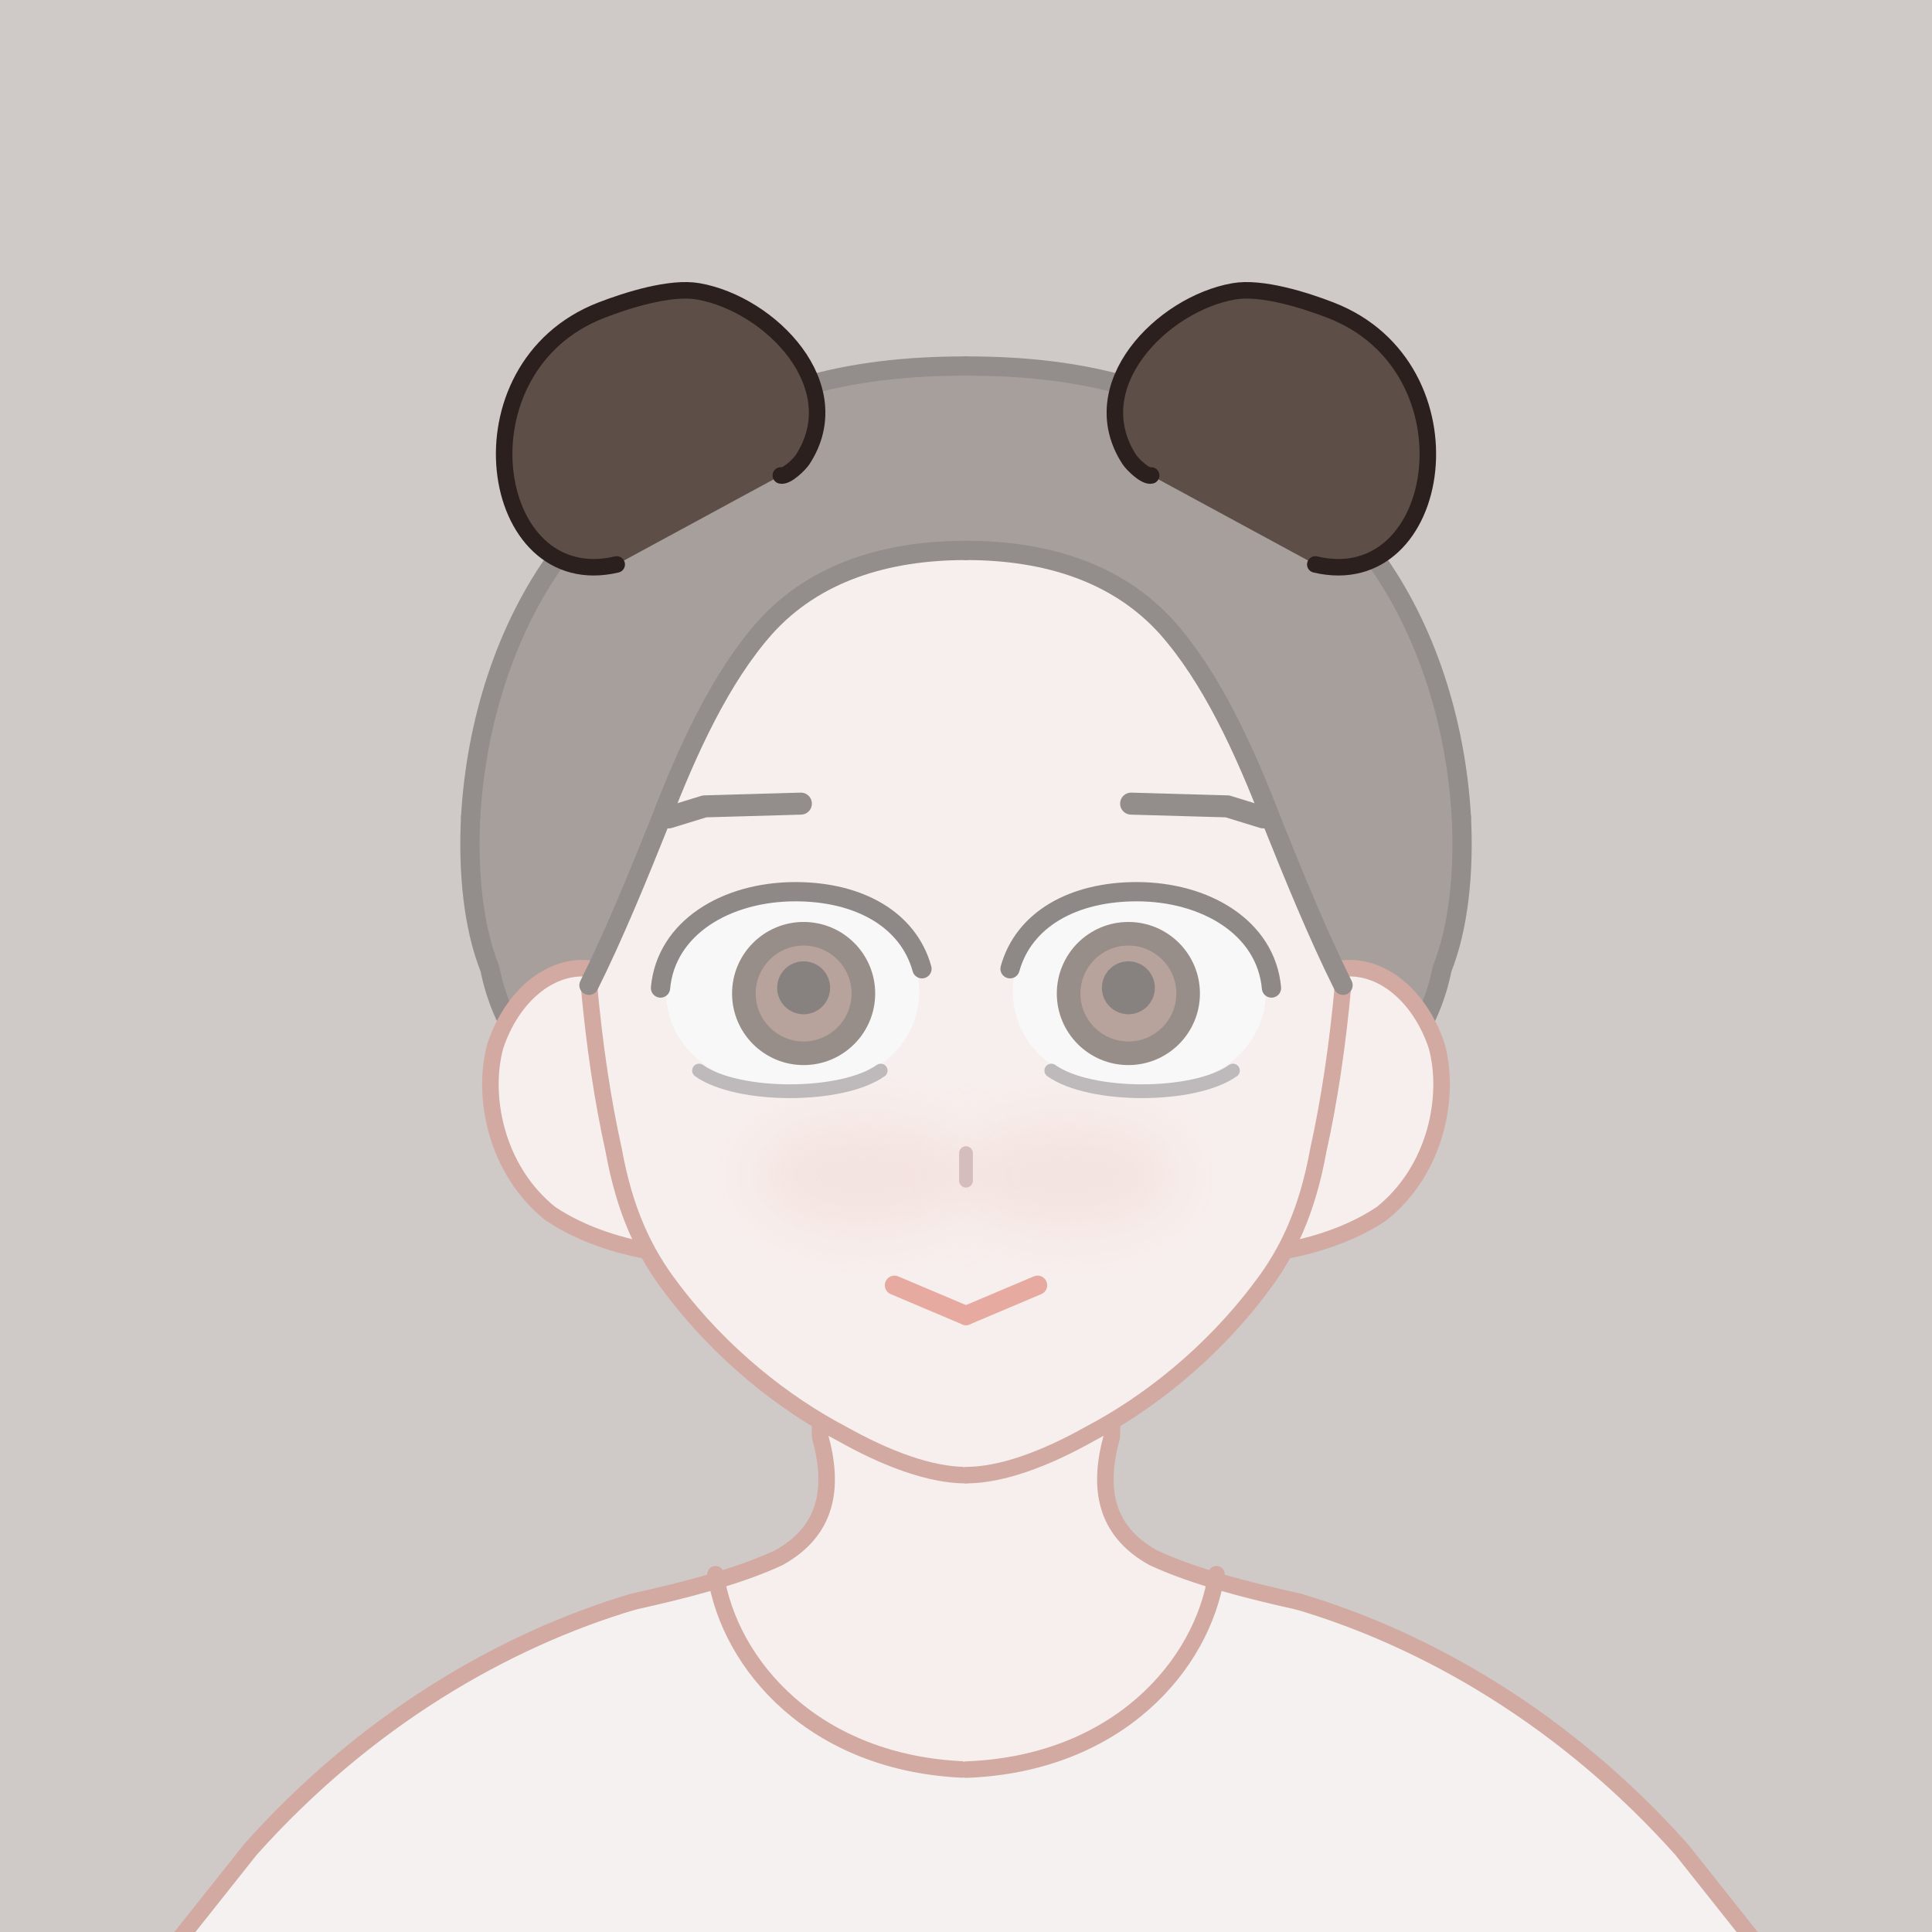
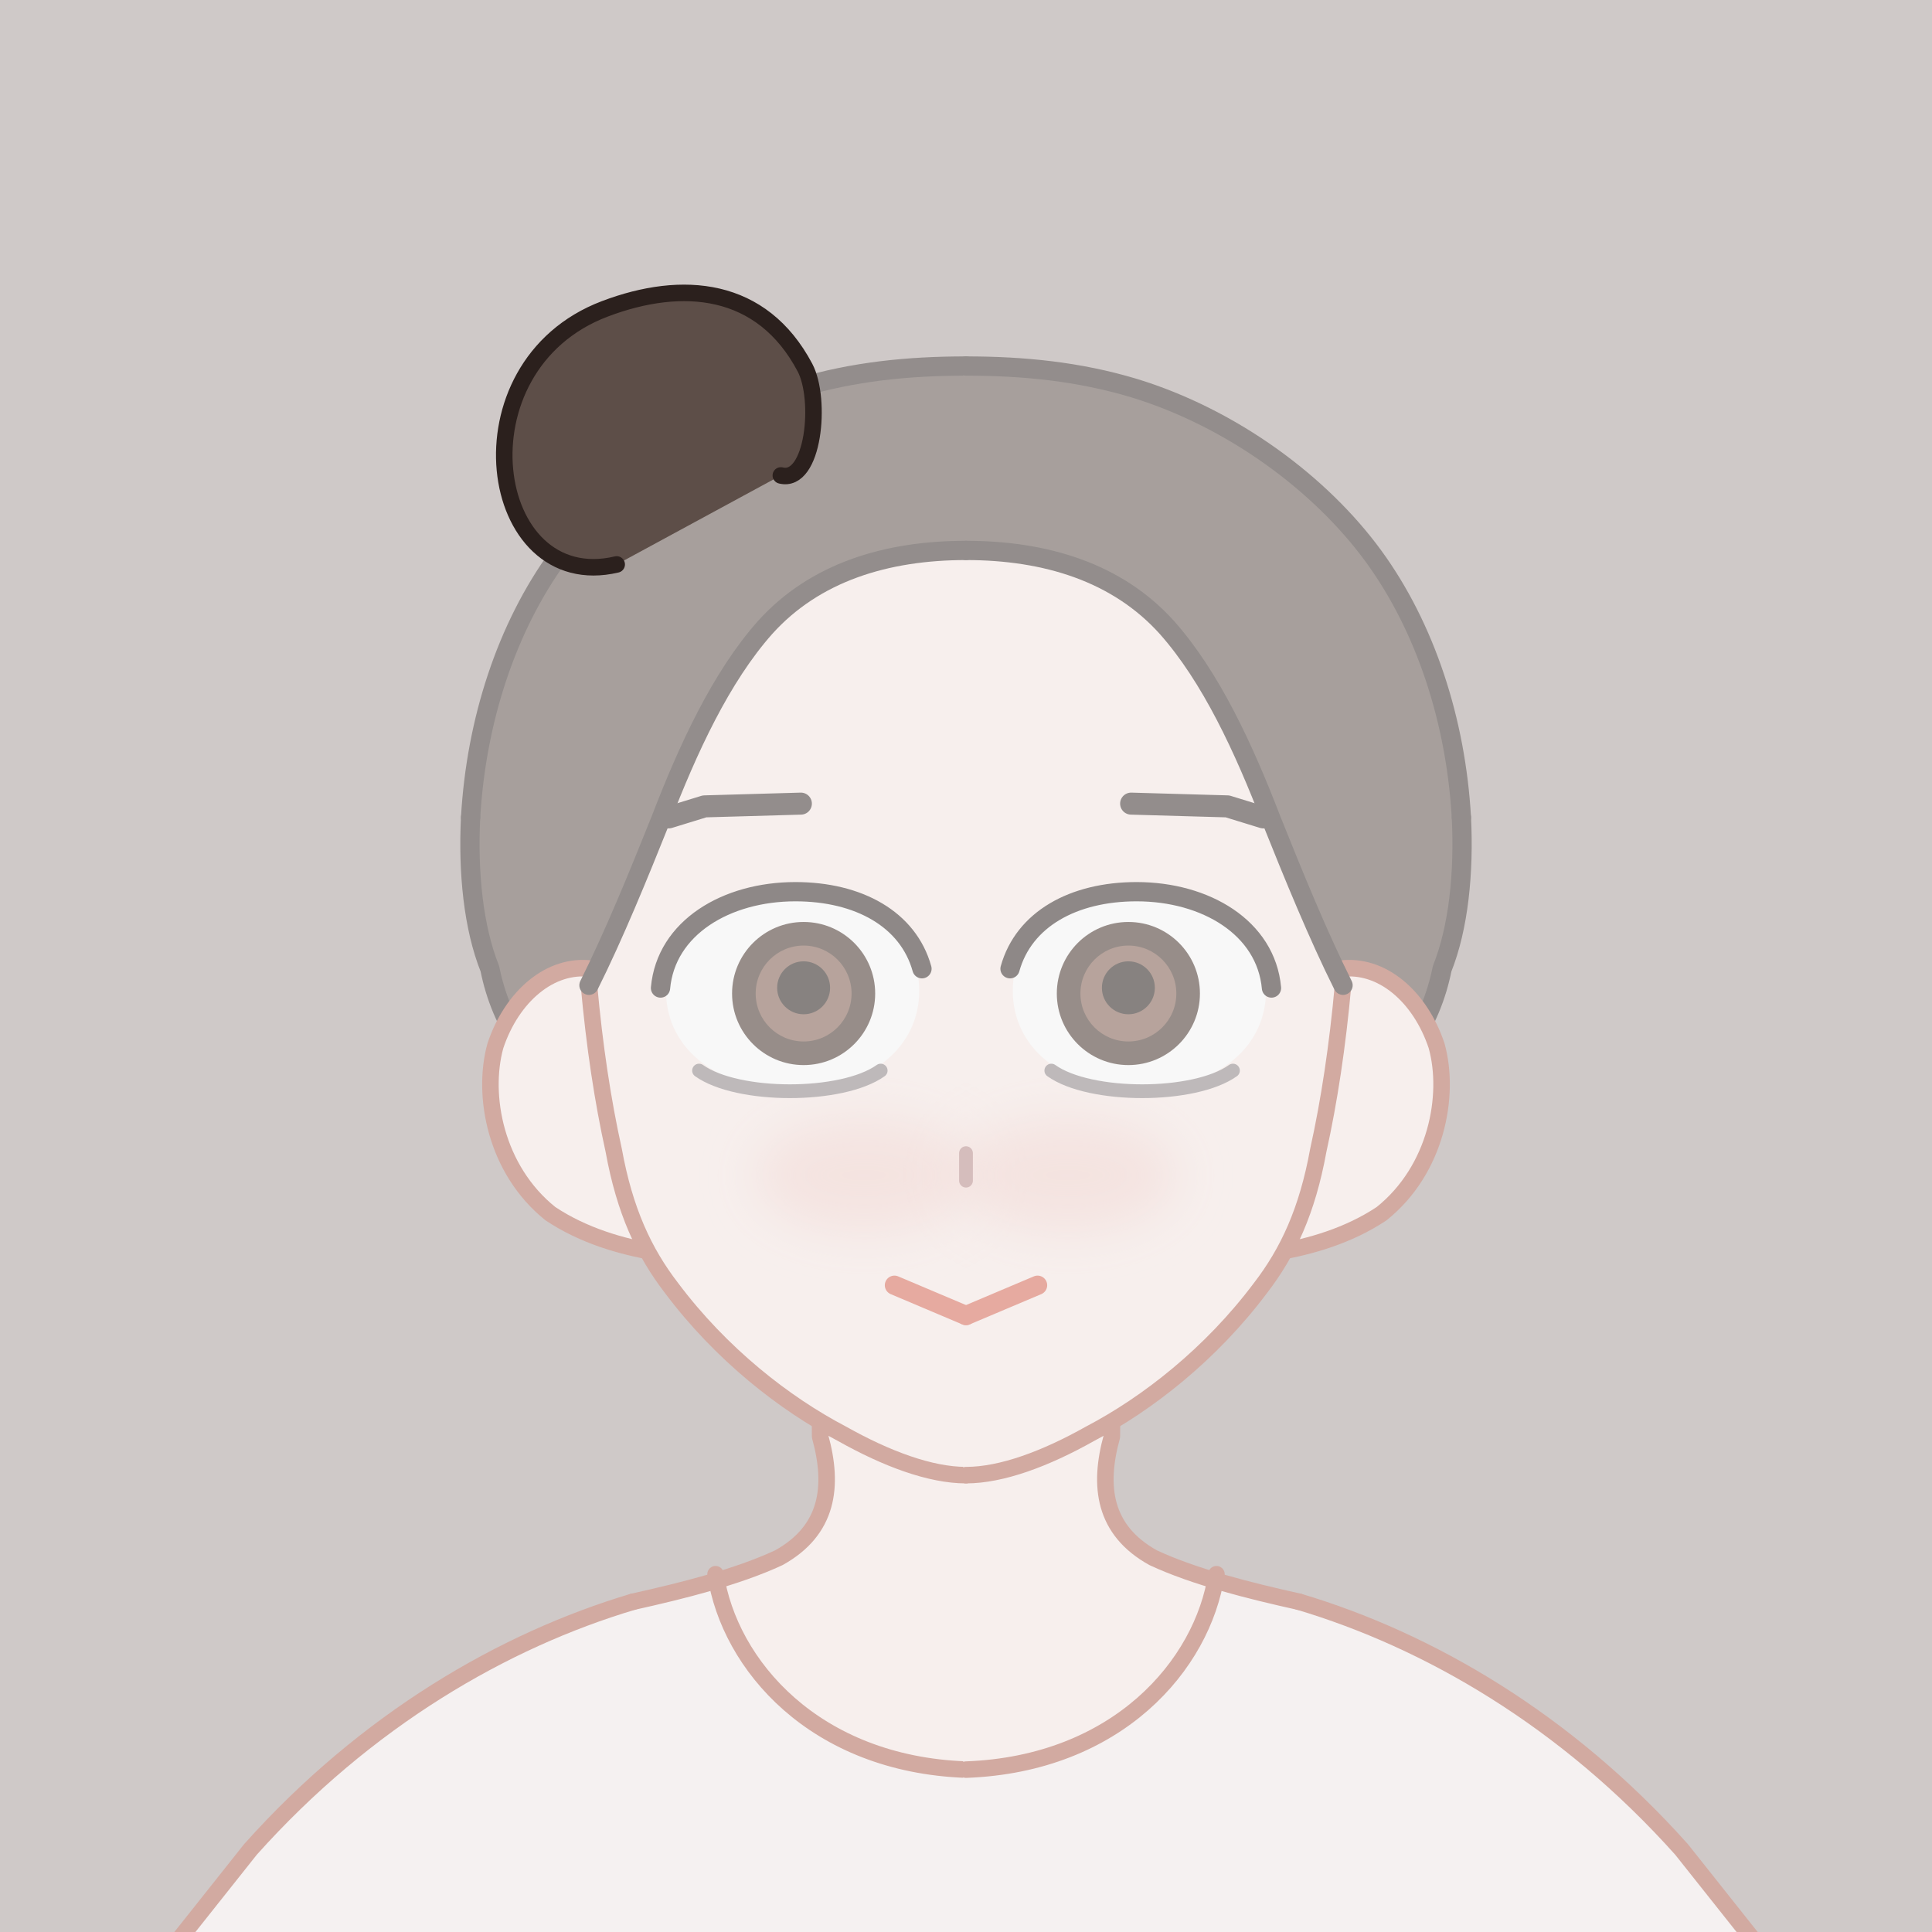
<svg xmlns="http://www.w3.org/2000/svg" width="702" height="702" viewBox="0 0 702 702">
  <defs>
-     <clipPath id="clip-path-1">
+     <clipPath id="clip-path-5">
      <path d="M242 389.2 L386 389.2 L386 464.8 L242 464.8 Z" />
    </clipPath>
    <filter id="filter-1" filterUnits="userSpaceOnUse" x="245" y="377" width="138" height="100" color-interpolation-filters="sRGB">
      <feGaussianBlur in="SourceGraphic" stdDeviation="9" color-interpolation-filters="linearRGB" />
    </filter>
-     <clipPath id="clip-path-2">
+     <clipPath id="clip-path-6">
      <path d="M460 389.2 L316 389.2 L316 464.8 L460 464.8 Z" />
    </clipPath>
    <filter id="filter-2" filterUnits="userSpaceOnUse" x="319" y="377" width="138" height="100" color-interpolation-filters="sRGB">
      <feGaussianBlur in="SourceGraphic" stdDeviation="9" color-interpolation-filters="linearRGB" />
    </filter>
-     <clipPath id="clip-path-3">
+     <clipPath id="clip-path-7">
      <path d="M242 360 C242 338 262 326 288 326 C314 326 334 338 334 360 C334 382 314 396 288 396 C262 396 242 382 242 360 Z" />
    </clipPath>
-     <clipPath id="clip-path-4">
+     <clipPath id="clip-path-8">
      <path d="M460 360 C460 338 440 326 414 326 C388 326 368 338 368 360 C368 382 388 396 414 396 C440 396 460 382 460 360 Z" />
    </clipPath>
  </defs>
  <g id="_ref">
    <g opacity="0.5">
      <rect x="0" y="0" width="702" height="702" fill="#ada19f" />
      <g data-layer="body">
        <g>
          <path d="M260 573 L230 582 C183 596 133 625 91 672 L60 712 L352 712 L352 643 C296 641 265 605 260 573 Z" fill="#f9f2f1" />
          <path d="M296 490 L298 522 C303 540 301 556 283 566 L260 573 C265 605 296 641 352 643 L352 490 Z" fill="#fdeeea" />
          <path d="M230 582 C183 596 133 625 91 672 L64 706" fill="none" stroke="#b46352" stroke-width="6" stroke-linecap="round" stroke-linejoin="round" />
          <path d="M296 500 C298 510 298 516 298 522 C303 540 301 556 283 566 C268 573 248 578 230 582" fill="none" stroke="#b46352" stroke-width="6" stroke-linecap="round" stroke-linejoin="round" />
          <path d="M260 572 C265 605 296 641 351 643" fill="none" stroke="#b46352" stroke-width="6" stroke-linecap="round" stroke-linejoin="round" />
        </g>
        <g>
          <path d="M442 573 L472 582 C519 596 569 625 611 672 L642 712 L350 712 L350 643 C406 641 437 605 442 573 Z" fill="#f9f2f1" />
          <path d="M406 490 L404 522 C399 540 401 556 419 566 L442 573 C437 605 406 641 350 643 L350 490 Z" fill="#fdeeea" />
          <path d="M472 582 C519 596 569 625 611 672 L638 706" fill="none" stroke="#b46352" stroke-width="6" stroke-linecap="round" stroke-linejoin="round" />
          <path d="M406 500 C404 510 404 516 404 522 C399 540 401 556 419 566 C434 573 454 578 472 582" fill="none" stroke="#b46352" stroke-width="6" stroke-linecap="round" stroke-linejoin="round" />
          <path d="M442 572 C437 605 406 641 351 643" fill="none" stroke="#b46352" stroke-width="6" stroke-linecap="round" stroke-linejoin="round" />
        </g>
      </g>
      <g data-layer="hairBase">
        <g>
          <path d="M352 133 L351 133 C330 133 310 135 290 141 C254 152 222 176 203 202 C184 228 173 262 171 297 C170 317 172 337 178 352 C180 362 184 372 190 380 L198 386 L352 386 Z" fill="#5d4e48" />
          <path d="M351 133 C330 133 310 135 290 141 C254 152 222 176 203 202 C184 228 173 262 171 297" fill="none" stroke="#352a27" stroke-width="7" stroke-linecap="round" stroke-linejoin="round" />
          <path d="M171 297 C170 317 172 337 178 352 C180 362 184 372 190 380" fill="none" stroke="#352a27" stroke-width="7" stroke-linecap="round" stroke-linejoin="round" />
        </g>
        <g>
          <path d="M350 133 L351 133 C372 133 392 135 412 141 C448 152 480 176 499 202 C518 228 529 262 531 297 C532 317 530 337 524 352 C522 362 518 372 512 380 L504 386 L350 386 Z" fill="#5d4e48" />
          <path d="M351 133 C372 133 392 135 412 141 C448 152 480 176 499 202 C518 228 529 262 531 297" fill="none" stroke="#352a27" stroke-width="7" stroke-linecap="round" stroke-linejoin="round" />
          <path d="M531 297 C532 317 530 337 524 352 C522 362 518 372 512 380" fill="none" stroke="#352a27" stroke-width="7" stroke-linecap="round" stroke-linejoin="round" />
        </g>
      </g>
      <g data-layer="ear">
        <g>
          <path d="M215 352 C200 350 186 362 180 380 C175 398 180 425 200 441 C212 449 226 453 238 455 L225 380 Z" fill="#fdeeea" />
          <path d="M215 352 C200 350 186 362 180 380 C175 398 180 425 200 441 C212 449 226 453 238 455" fill="none" stroke="#b46352" stroke-width="6" stroke-linecap="round" stroke-linejoin="round" />
        </g>
        <g>
          <path d="M487 352 C502 350 516 362 522 380 C527 398 522 425 502 441 C490 449 476 453 464 455 L477 380 Z" fill="#fdeeea" />
          <path d="M487 352 C502 350 516 362 522 380 C527 398 522 425 502 441 C490 449 476 453 464 455" fill="none" stroke="#b46352" stroke-width="6" stroke-linecap="round" stroke-linejoin="round" />
        </g>
      </g>
      <g data-layer="face">
        <g>
          <path d="M352 200 L351 200 C322 200 296 208 278 228 C262 246 250 272 240 298 C232 318 223 340 214 358 C216 380 219 400 223 418 C227 440 234 455 244 468 C262 492 285 510 306 521 C322 530 338 536 351 536 L352 536 Z" fill="#fdeeea" />
          <path d="M214 358 C216 380 219 400 223 418 C227 440 234 455 244 468 C262 492 285 510 306 521 C322 530 338 536 351 536" fill="none" stroke="#b46352" stroke-width="6" stroke-linecap="round" stroke-linejoin="round" />
        </g>
        <g>
          <path d="M350 200 L351 200 C380 200 406 208 424 228 C440 246 452 272 462 298 C470 318 479 340 488 358 C486 380 483 400 479 418 C475 440 468 455 458 468 C440 492 417 510 396 521 C380 530 364 536 351 536 L350 536 Z" fill="#fdeeea" />
          <path d="M488 358 C486 380 483 400 479 418 C475 440 468 455 458 468 C440 492 417 510 396 521 C380 530 364 536 351 536" fill="none" stroke="#b46352" stroke-width="6" stroke-linecap="round" stroke-linejoin="round" />
        </g>
      </g>
      <g data-layer="makeup">
-         <g clip-path="url(#clip-path-1)">
+         <g clip-path="url(#clip-path-5)">
          <g filter="url(#filter-1)">
            <ellipse cx="314" cy="427" rx="40" ry="21" fill="#f3bfb8" opacity="0.5" />
          </g>
        </g>
-         <g clip-path="url(#clip-path-2)">
+         <g clip-path="url(#clip-path-6)">
          <g filter="url(#filter-2)">
            <ellipse cx="388" cy="427" rx="40" ry="21" fill="#f3bfb8" opacity="0.5" />
          </g>
        </g>
      </g>
      <g data-layer="mouth">
        <line x1="325" y1="467" x2="351" y2="478" fill="none" stroke="#dc6450" stroke-width="7" stroke-linecap="round" stroke-linejoin="round" />
        <line x1="377" y1="467" x2="351" y2="478" fill="none" stroke="#dc6450" stroke-width="7" stroke-linecap="round" stroke-linejoin="round" />
        <line x1="351" y1="419" x2="351" y2="429" fill="none" stroke="#b98a88" stroke-width="5" stroke-linecap="round" />
      </g>
      <g data-layer="eye">
        <path d="M242 360 C242 338 262 326 288 326 C314 326 334 338 334 360 C334 382 314 396 288 396 C262 396 242 382 242 360 Z" fill="#ffffff" />
-         <g clip-path="url(#clip-path-3)">
+         <g clip-path="url(#clip-path-7)">
          <g>
            <circle cx="292" cy="361" r="26" fill="#3e2a22" />
            <circle cx="292" cy="361" r="17.42" fill="#7e5647" />
            <circle cx="292" cy="358.92" r="9.62" fill="#1e1410" />
          </g>
        </g>
        <g>
          <path d="M254 389 C268 399 306 399 320 389" fill="none" stroke="#8b8284" stroke-width="5" stroke-linecap="round" />
          <path d="M240 359 C242 337 264 324 289 324 C312 324 330 334 335 352" fill="none" stroke="#2b201d" stroke-width="7" stroke-linecap="round" stroke-linejoin="round" />
        </g>
        <g>
          <path d="M460 360 C460 338 440 326 414 326 C388 326 368 338 368 360 C368 382 388 396 414 396 C440 396 460 382 460 360 Z" fill="#ffffff" />
-           <g clip-path="url(#clip-path-4)">
+           <g clip-path="url(#clip-path-8)">
            <g>
              <circle cx="410" cy="361" r="26" fill="#3e2a22" />
              <circle cx="410" cy="361" r="17.42" fill="#7e5647" />
              <circle cx="410" cy="358.92" r="9.62" fill="#1e1410" />
            </g>
          </g>
          <g>
            <path d="M448 389 C434 399 396 399 382 389" fill="none" stroke="#8b8284" stroke-width="5" stroke-linecap="round" />
            <path d="M462 359 C460 337 438 324 413 324 C390 324 372 334 367 352" fill="none" stroke="#2b201d" stroke-width="7" stroke-linecap="round" stroke-linejoin="round" />
          </g>
        </g>
      </g>
      <g data-layer="hairLine">
        <path d="M351 200 C322 200 296 208 278 228 C262 246 250 272 240 298 C232 318 223 340 214 358" fill="none" stroke="#352a27" stroke-width="7" stroke-linecap="round" stroke-linejoin="round" />
        <path d="M351 200 C380 200 406 208 424 228 C440 246 452 272 462 298 C470 318 479 340 488 358" fill="none" stroke="#352a27" stroke-width="7" stroke-linecap="round" stroke-linejoin="round" />
      </g>
      <g data-layer="brow">
        <polyline points="243,297 256,293 291,292" fill="none" stroke="#352a27" stroke-width="8" stroke-linecap="round" stroke-linejoin="round" />
        <polyline points="459,297 446,293 411,292" fill="none" stroke="#352a27" stroke-width="8" stroke-linecap="round" stroke-linejoin="round" />
      </g>
    </g>
  </g>
-   <g id="full">
-     <path d="M224.08 205.091 C177.181 216.199 164.607 133.577 218.489 112.711 C227.93 109.054 243.66 104.088 253.722 105.86 C279.82 110.457 309.088 140.22 291.622 167.009 C290.55 168.653 285.873 173.296 283.718 172.757" fill="#5d4e48" stroke="#2b201d" stroke-width="6" stroke-linecap="round" stroke-linejoin="round" />
-     <path d="M477.92 205.091 C524.819 216.199 537.393 133.577 483.512 112.711 C474.07 109.054 458.34 104.088 448.278 105.86 C422.181 110.457 392.912 140.22 410.378 167.009 C411.45 168.653 416.127 173.296 418.282 172.757" fill="#5d4e48" stroke="#2b201d" stroke-width="6" stroke-linecap="round" stroke-linejoin="round" />
+   <g id="half">
+     <path d="M224.08 205.091 C176.807 216.288 164.495 133.16 219.784 112.216 C247.994 101.53 276.834 103.994 292.474 133.542 C298.614 145.14 295.671 175.747 283.718 172.757" fill="#5d4e48" stroke="#2b201d" stroke-width="6" stroke-linecap="round" stroke-linejoin="round" />
  </g>
</svg>
